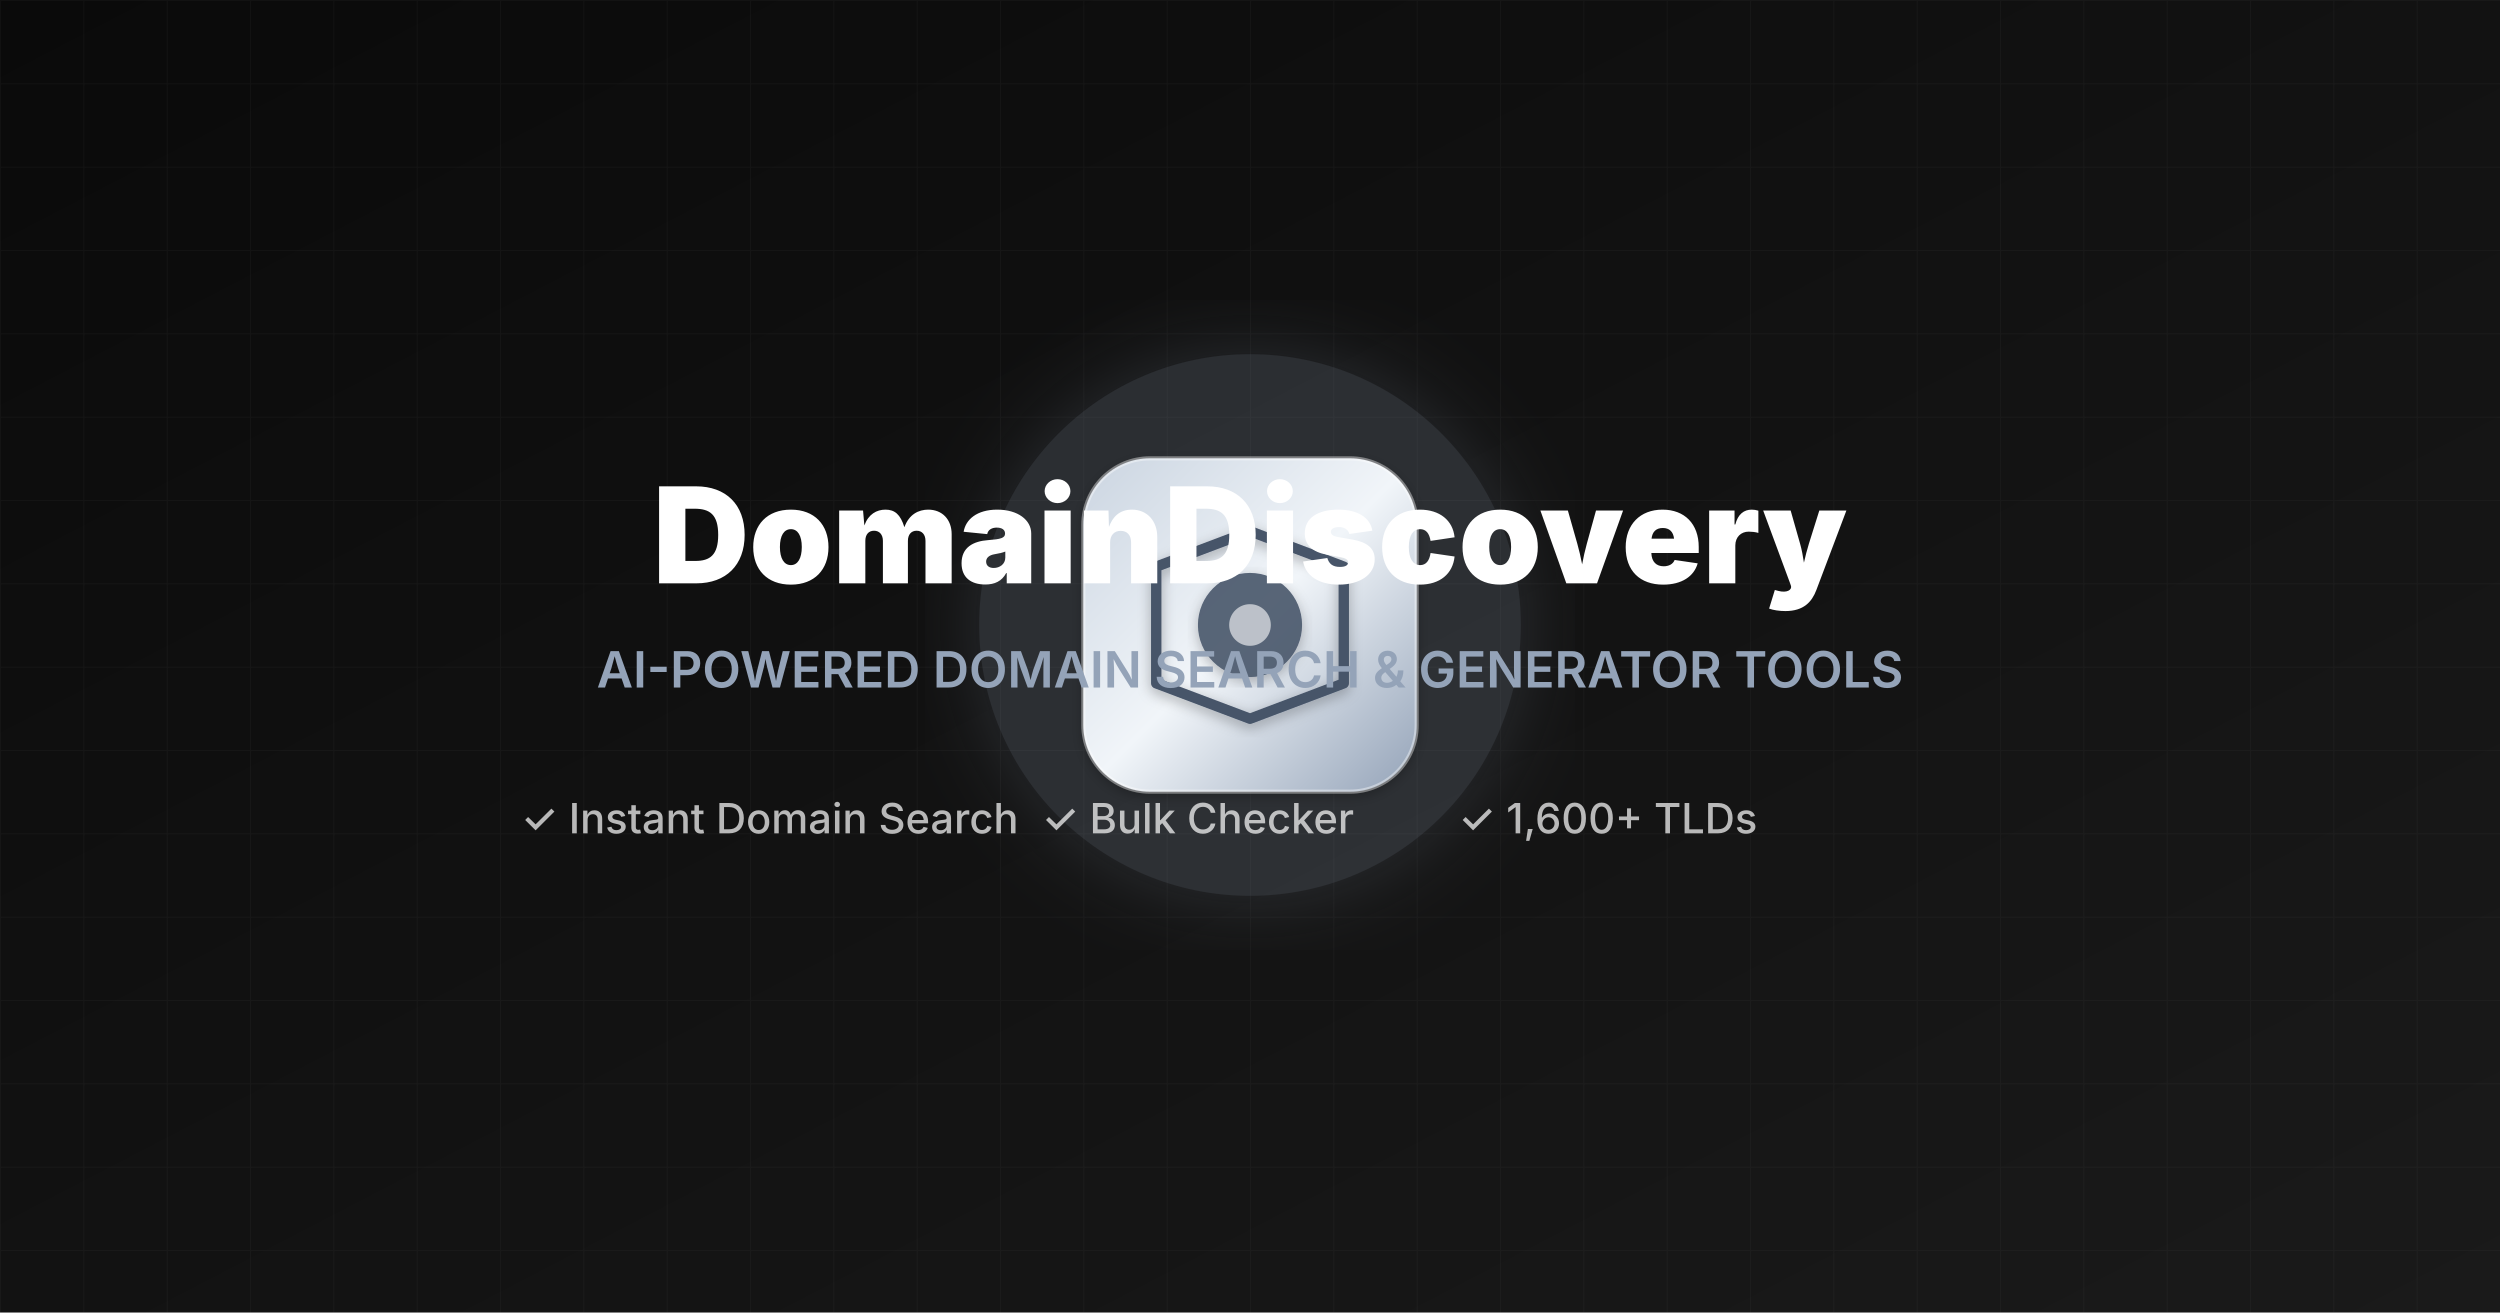
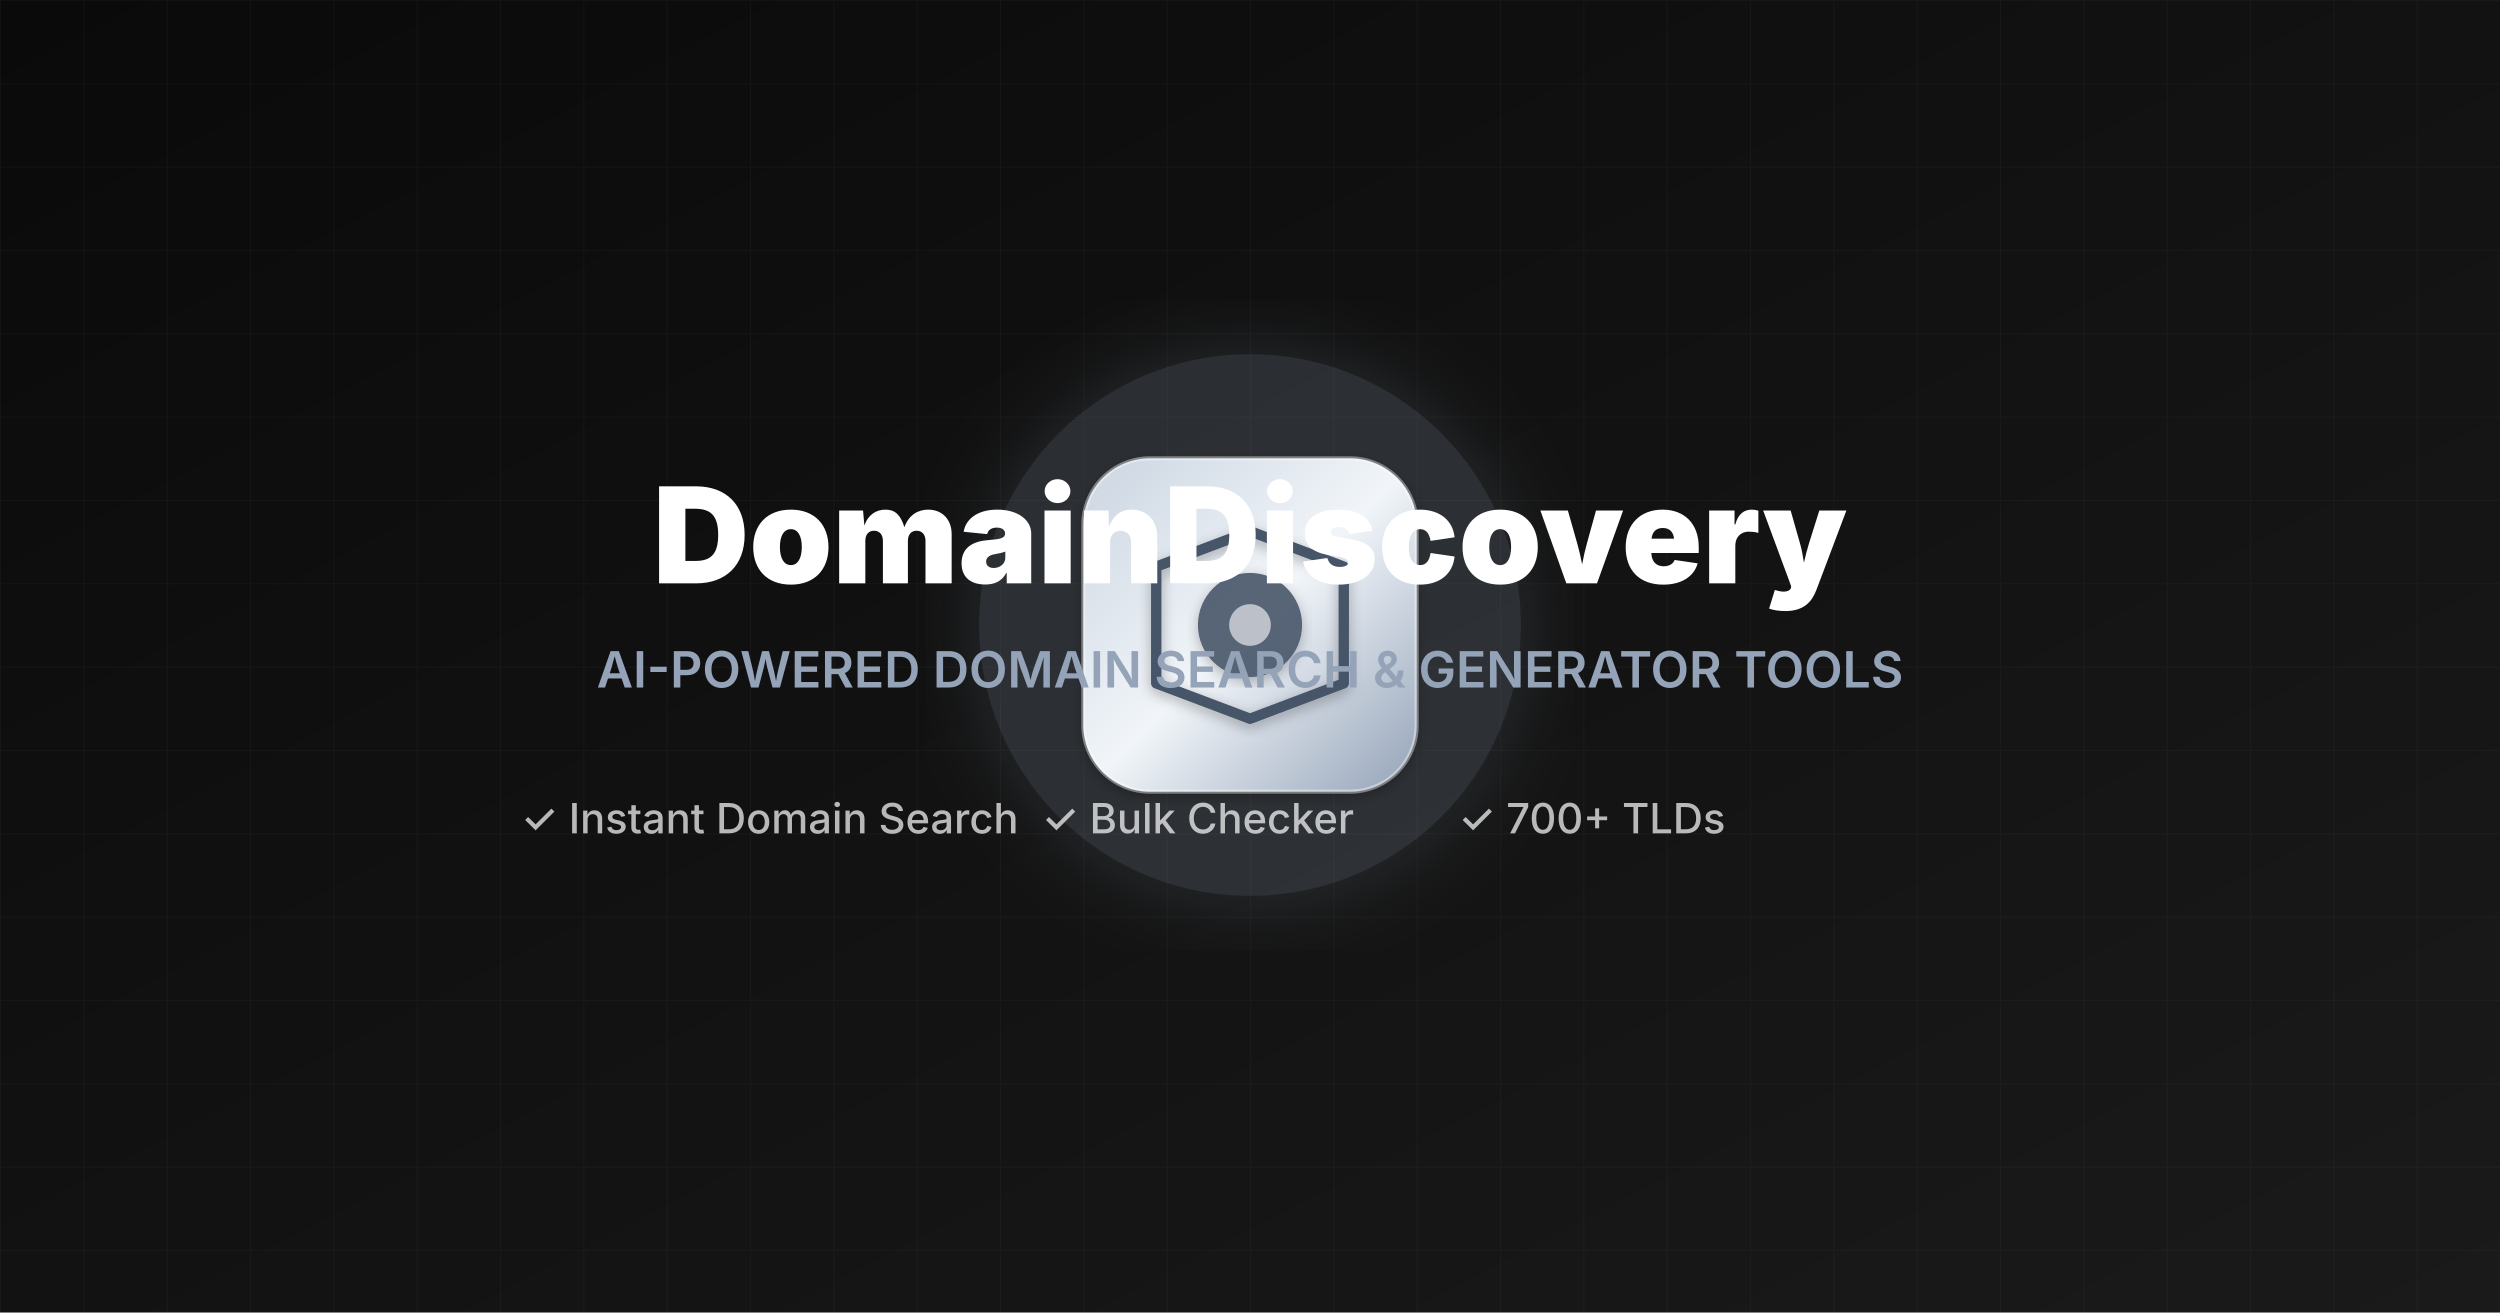
<svg xmlns="http://www.w3.org/2000/svg" width="1200" height="630" viewBox="0 0 1200 630" fill="none">
  <defs>
    <linearGradient id="bgGradient" x1="0%" y1="0%" x2="100%" y2="100%">
      <stop offset="0%" style="stop-color:#0a0a0a;stop-opacity:1" />
      <stop offset="100%" style="stop-color:#1a1a1a;stop-opacity:1" />
    </linearGradient>
    <linearGradient id="silverGradient" x1="0%" y1="0%" x2="100%" y2="100%">
      <stop offset="0%" style="stop-color:#cbd5e1;stop-opacity:1" />
      <stop offset="50%" style="stop-color:#f1f5f9;stop-opacity:1" />
      <stop offset="100%" style="stop-color:#94a3b8;stop-opacity:1" />
    </linearGradient>
    <filter id="glow">
      <feGaussianBlur stdDeviation="20" result="coloredBlur" />
      <feMerge>
        <feMergeNode in="coloredBlur" />
        <feMergeNode in="SourceGraphic" />
      </feMerge>
    </filter>
    <filter id="metallic">
      <feGaussianBlur in="SourceAlpha" stdDeviation="3" />
      <feOffset dx="0" dy="2" result="offsetblur" />
      <feFlood flood-color="#000000" flood-opacity="0.3" />
      <feComposite in2="offsetblur" operator="in" />
      <feMerge>
        <feMergeNode />
        <feMergeNode in="SourceGraphic" />
      </feMerge>
    </filter>
  </defs>
  <rect width="1200" height="630" fill="url(#bgGradient)" />
  <pattern id="grid" width="40" height="40" patternUnits="userSpaceOnUse">
    <path d="M 40 0 L 0 0 0 40" fill="none" stroke="rgba(255,255,255,0.03)" stroke-width="1" />
  </pattern>
  <rect width="1200" height="630" fill="url(#grid)" />
  <g transform="translate(500, 200)">
    <ellipse cx="100" cy="100" rx="130" ry="130" fill="#94a3b8" opacity="0.2" filter="url(#glow)" />
    <rect x="20" y="20" width="160" height="160" rx="32" fill="url(#silverGradient)" filter="url(#metallic)" />
    <rect x="20" y="20" width="160" height="160" rx="32" fill="none" stroke="rgba(255,255,255,0.4)" stroke-width="2" />
    <path d="M100 55L55 72V128L100 145L145 128V72L100 55Z" stroke="#475569" stroke-width="5" stroke-linecap="round" stroke-linejoin="round" fill="none" filter="url(#metallic)" />
    <circle cx="100" cy="100" r="25" fill="#475569" opacity="0.9" filter="url(#metallic)" />
    <circle cx="100" cy="100" r="10" fill="white" fill-opacity="0.6" />
  </g>
  <text x="600" y="280" font-family="system-ui, -apple-system, sans-serif" font-size="64" font-weight="900" fill="white" text-anchor="middle">
    DomainDiscovery
  </text>
  <text x="600" y="330" font-family="system-ui, -apple-system, sans-serif" font-size="24" font-weight="600" fill="#94a3b8" text-anchor="middle">
    AI-POWERED DOMAIN SEARCH &amp; GENERATOR TOOLS
  </text>
  <g transform="translate(250, 400)">
    <text x="0" y="0" font-family="system-ui, -apple-system, sans-serif" font-size="20" font-weight="500" fill="rgba(255,255,255,0.7)">
      ✓ Instant Domain Search
    </text>
    <text x="250" y="0" font-family="system-ui, -apple-system, sans-serif" font-size="20" font-weight="500" fill="rgba(255,255,255,0.7)">
      ✓ Bulk Checker
    </text>
    <text x="450" y="0" font-family="system-ui, -apple-system, sans-serif" font-size="20" font-weight="500" fill="rgba(255,255,255,0.7)">
-       ✓ 1,600+ TLDs
+       ✓ 700+ TLDs
    </text>
  </g>
</svg>
